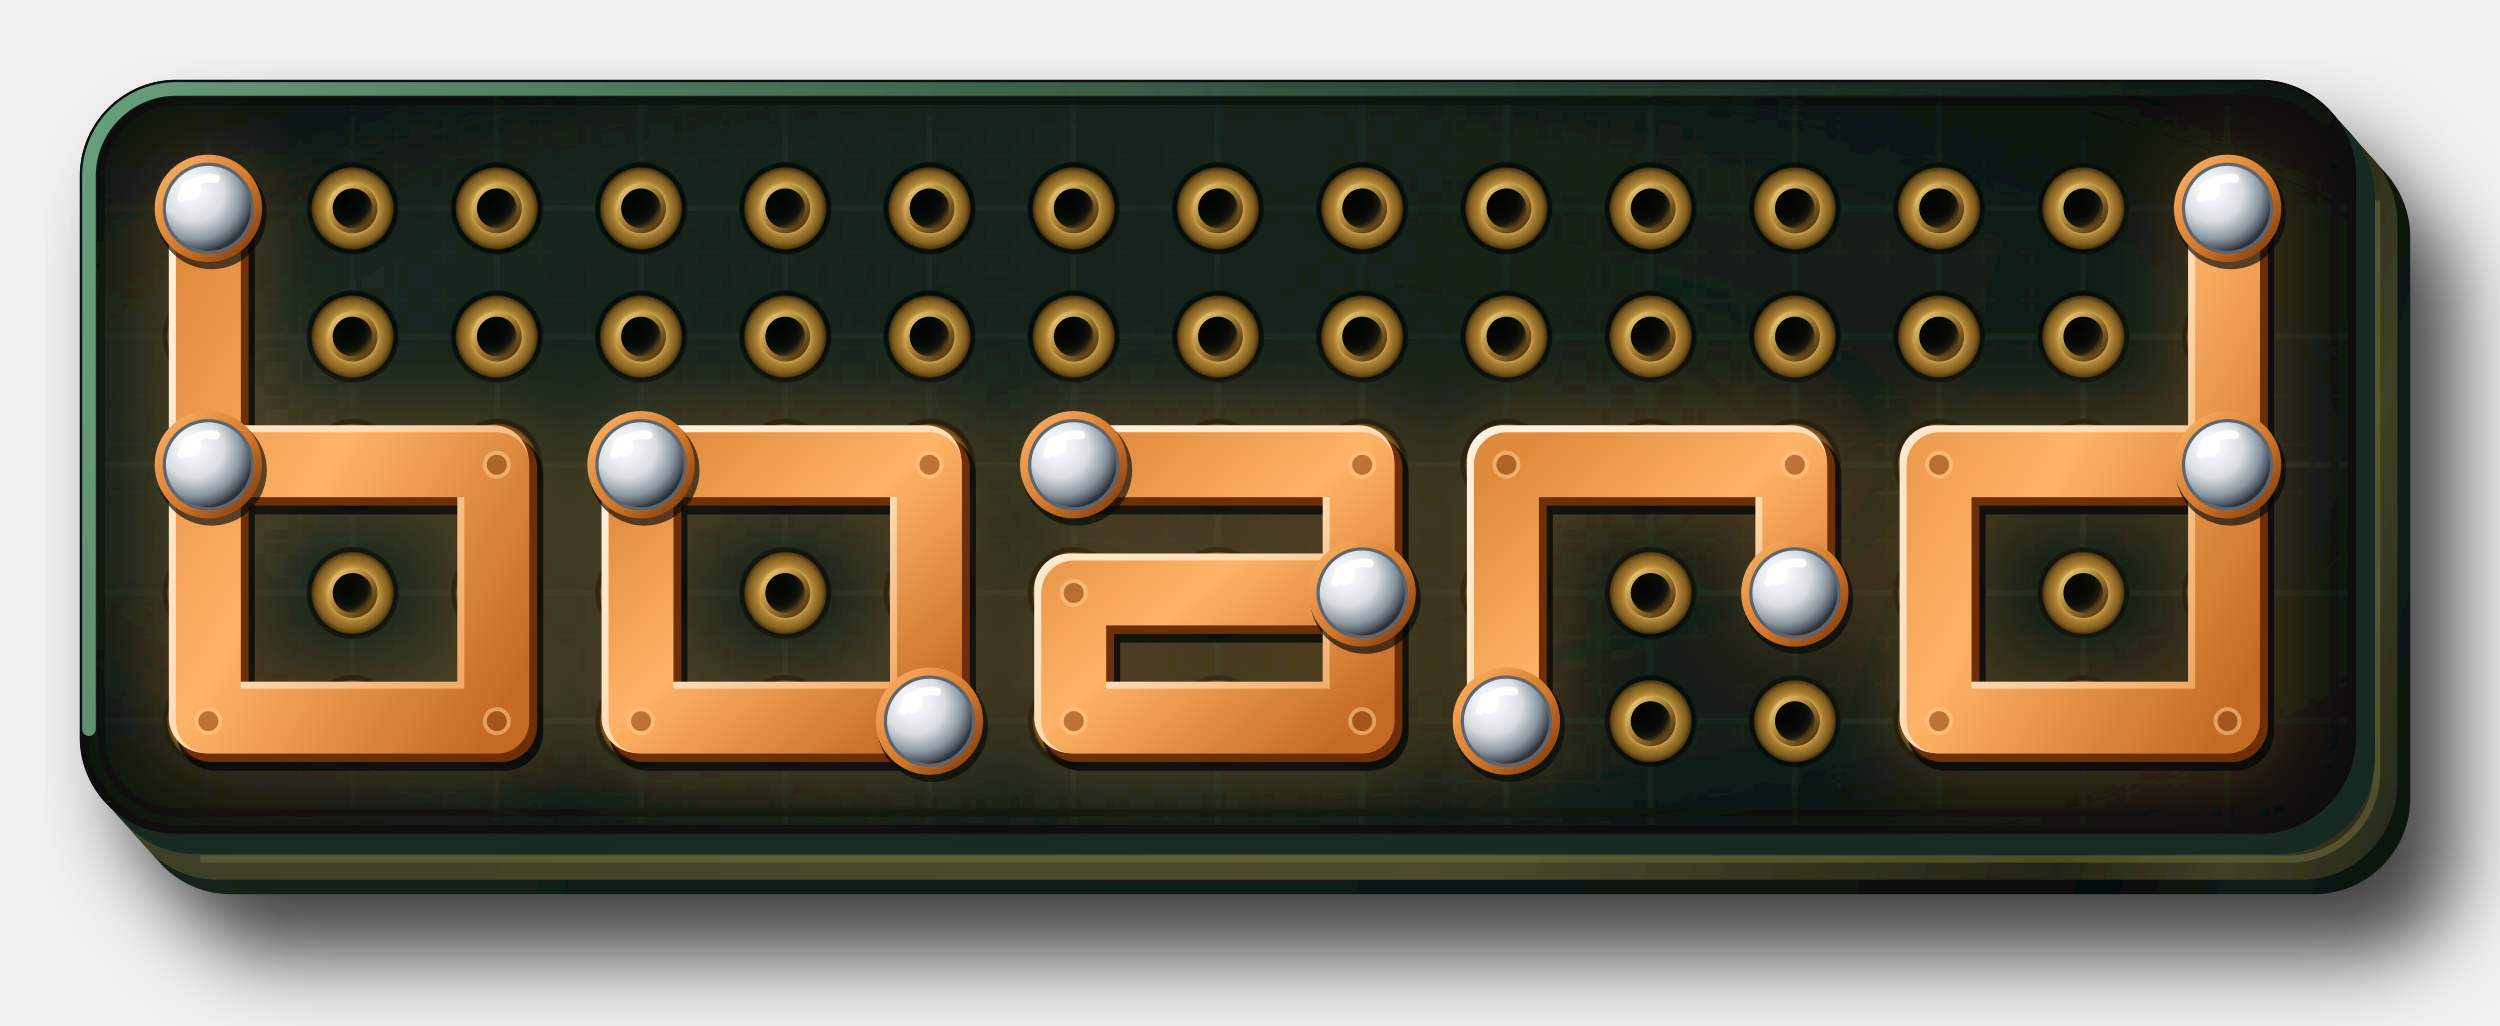
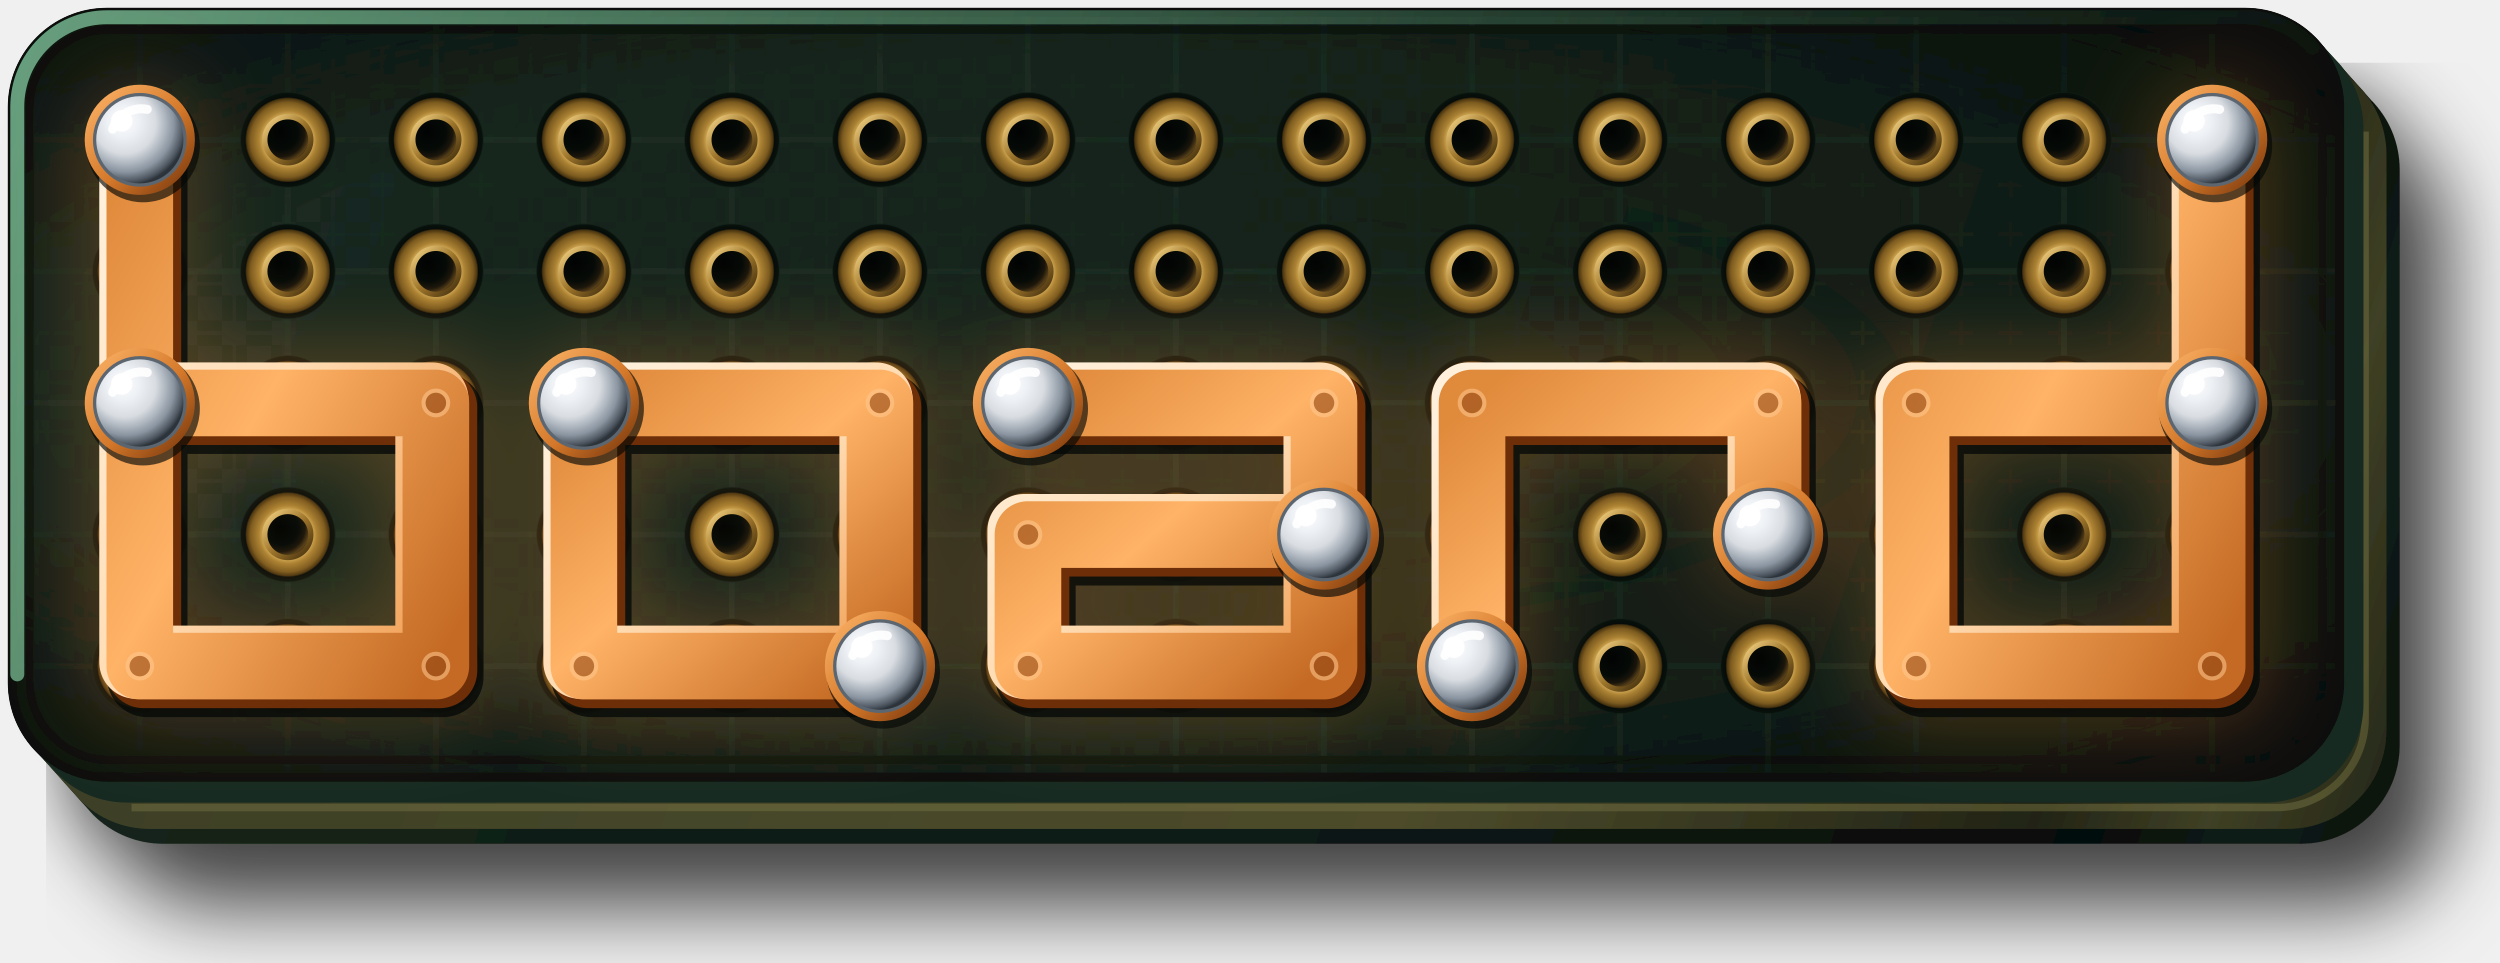
- <svg xmlns="http://www.w3.org/2000/svg" viewBox="0 0 156 64" width="156" height="64">
+ <svg xmlns="http://www.w3.org/2000/svg" viewBox="4.5 4.5 152 58.5">
  <defs>
    <filter id="br-shadow" x="-8%" y="-15%" width="120%" height="140%">
      <feDropShadow dx="2.8" dy="3.8" stdDeviation="2.5" flood-color="#010302" flood-opacity="0.72" />
    </filter>
    <filter id="br-glow" x="-20%" y="-35%" width="140%" height="170%">
      <feGaussianBlur stdDeviation="2.4" />
    </filter>
    <clipPath id="br-board-clip">
      <rect x="5" y="5" width="142" height="47" rx="6" />
    </clipPath>
    <pattern id="br-fr4-weave" width="3" height="3" patternUnits="userSpaceOnUse">
      <rect width="3" height="3" fill="#132119" />
      <path d="M 0 0 H 1.5 V 1.5 H 0 Z M 1.5 1.5 H 3 V 3 H 1.5 Z" fill="#1a2c22" opacity="0.55" />
      <path d="M 1.5 0 H 3 V 1.5 H 1.5 Z M 0 1.5 H 1.5 V 3 H 0 Z" fill="#0d1712" opacity="0.55" />
      <path d="M 0 0.75 H 3 M 0.75 0 V 3" stroke="#233b2d" stroke-width="0.25" opacity="0.4" />
    </pattern>
    <linearGradient id="br-board-grad" x1="5" y1="5" x2="147" y2="52" gradientUnits="userSpaceOnUse">
      <stop offset="0%" stop-color="#1c2b22" stop-opacity="0.88" />
      <stop offset="50%" stop-color="#14221a" stop-opacity="0.88" />
      <stop offset="100%" stop-color="#0f1a14" stop-opacity="0.92" />
    </linearGradient>
    <linearGradient id="br-edge-base" x1="12" y1="12" x2="150" y2="56" gradientUnits="userSpaceOnUse">
      <stop offset="0%" stop-color="#14241b" />
      <stop offset="65%" stop-color="#0d1812" />
      <stop offset="88%" stop-color="#060c09" />
      <stop offset="94%" stop-color="#111f17" />
      <stop offset="100%" stop-color="#08100c" />
    </linearGradient>
    <linearGradient id="br-fr4-core" x1="15" y1="10" x2="149" y2="55" gradientUnits="userSpaceOnUse">
      <stop offset="0%" stop-color="#3c3f26" />
      <stop offset="60%" stop-color="#4d4c2c" />
      <stop offset="86%" stop-color="#222415" />
      <stop offset="93%" stop-color="#3f4025" />
      <stop offset="100%" stop-color="#272918" />
    </linearGradient>
    <linearGradient id="br-top-hi" x1="5" y1="5" x2="145" y2="49" gradientUnits="userSpaceOnUse">
      <stop offset="0%" stop-color="#6ca884" stop-opacity="0.95" />
      <stop offset="45%" stop-color="#48755a" stop-opacity="0.7" />
      <stop offset="85%" stop-color="#284534" stop-opacity="0.25" />
      <stop offset="100%" stop-color="#1c2b22" stop-opacity="0" />
    </linearGradient>
    <radialGradient id="br-vignette" cx="50%" cy="50%" r="65%">
      <stop offset="0%" stop-color="#2b4536" stop-opacity="0.1" />
      <stop offset="68%" stop-color="#000000" stop-opacity="0" />
      <stop offset="100%" stop-color="#030705" stop-opacity="0.62" />
    </radialGradient>
    <radialGradient id="br-pad-grad" cx="50%" cy="50%" r="50%" fx="50%" fy="50%">
      <stop offset="0%" stop-color="#050907" />
      <stop offset="46%" stop-color="#080e0b" />
      <stop offset="50%" stop-color="#d4ad59" />
      <stop offset="60%" stop-color="#ab8234" />
      <stop offset="77%" stop-color="#7c5b1f" />
      <stop offset="85%" stop-color="#4a3510" />
      <stop offset="88%" stop-color="#060c09" />
      <stop offset="96%" stop-color="#08110c" />
      <stop offset="100%" stop-color="#15241c" stop-opacity="0" />
    </radialGradient>
    <linearGradient id="br-pad-rim" x1="0%" y1="0%" x2="100%" y2="100%">
      <stop offset="0%" stop-color="#f5d587" />
      <stop offset="50%" stop-color="#9e762c" />
      <stop offset="100%" stop-color="#3d2b0c" />
    </linearGradient>
    <radialGradient id="br-bore-grad" cx="36%" cy="36%" r="68%" fx="32%" fy="32%">
      <stop offset="0%" stop-color="#010302" />
      <stop offset="56%" stop-color="#050a07" />
      <stop offset="76%" stop-color="#1a150b" />
      <stop offset="91%" stop-color="#574019" />
      <stop offset="100%" stop-color="#2b1e0a" />
    </radialGradient>
    <linearGradient id="br-copper" x1="0%" y1="0%" x2="100%" y2="100%">
      <stop offset="0%" stop-color="#e08a3c" />
      <stop offset="46%" stop-color="#ffb366" />
      <stop offset="100%" stop-color="#c46a24" />
    </linearGradient>
    <linearGradient id="br-trace-hi" x1="0%" y1="0%" x2="100%" y2="100%">
      <stop offset="0%" stop-color="#fff0db" />
      <stop offset="50%" stop-color="#ffdcb3" />
      <stop offset="100%" stop-color="#f09d51" />
    </linearGradient>
    <radialGradient id="br-solder" cx="36%" cy="34%" r="66%" fx="30%" fy="28%">
      <stop offset="0%" stop-color="#ffffff" />
      <stop offset="26%" stop-color="#eef1f5" />
      <stop offset="52%" stop-color="#d9dde2" />
      <stop offset="80%" stop-color="#8a95a1" />
      <stop offset="94%" stop-color="#4e5761" />
      <stop offset="100%" stop-color="#2c333a" />
    </radialGradient>
    <linearGradient id="br-land-grad" x1="0%" y1="0%" x2="100%" y2="100%">
      <stop offset="0%" stop-color="#ffb86c" />
      <stop offset="55%" stop-color="#d4782a" />
      <stop offset="100%" stop-color="#6e3009" />
    </linearGradient>
    <g id="br-hole-col">
      <g fill="url(#br-pad-grad)">
        <circle cx="0" cy="13" r="2.95" />
        <circle cx="0" cy="21" r="2.95" />
        <circle cx="0" cy="29" r="2.95" />
        <circle cx="0" cy="37" r="2.95" />
        <circle cx="0" cy="45" r="2.95" />
      </g>
      <g fill="url(#br-bore-grad)" stroke="url(#br-pad-rim)" stroke-width="0.32">
        <circle cx="0" cy="13" r="1.4" />
        <circle cx="0" cy="21" r="1.4" />
        <circle cx="0" cy="29" r="1.4" />
        <circle cx="0" cy="37" r="1.4" />
        <circle cx="0" cy="45" r="1.4" />
      </g>
    </g>
    <g id="br-word-paths">
      <path d="M 13 13 V 45 H 31 V 29 H 13" />
      <path d="M 40 29 V 45 H 58 V 29 H 40" />
      <path d="M 67 29 H 85 V 45 H 67 V 37 H 85" />
      <path d="M 94 45 V 29 H 112 V 37" />
      <path d="M 139 13 V 45 H 121 V 29 H 139" />
    </g>
    <g id="br-solder-pad">
      <circle cx="0.2" cy="0.35" r="3.45" fill="#040806" opacity="0.65" />
      <circle cx="0" cy="0" r="3.35" fill="url(#br-land-grad)" />
      <circle cx="0" cy="0" r="2.75" fill="url(#br-solder)" stroke="#5c6670" stroke-width="0.2" />
      <path d="M -1.65 -0.65 A 1.85 1.85 0 0 1 0.45 -1.85" fill="none" stroke="#ffffff" stroke-width="0.55" stroke-linecap="round" opacity="0.9" />
      <circle cx="-1.1" cy="-1.15" r="0.65" fill="#ffffff" />
    </g>
  </defs>
  <g filter="url(#br-shadow)">
    <path d="M 145.24 6.76 L 148.64 10.56 A 6 6 0 0 1 150.4 14.8 V 49.8 A 6 6 0 0 1 144.4 55.8 H 14.4 A 6 6 0 0 1 10.16 54.04 L 6.76 50.24 Z" fill="url(#br-edge-base)" />
    <path d="M 145.24 6.76 L 147.84 9.66 A 6 6 0 0 1 149.6 13.9 V 48.9 A 6 6 0 0 1 143.6 54.9 H 13.6 A 6 6 0 0 1 9.36 53.14 L 6.76 50.24 Z" fill="url(#br-fr4-core)" />
    <path d="M 148.3 12.5 V 48.2 A 5.4 5.4 0 0 1 142.9 53.6 H 12.5" fill="none" stroke="#6e6b3e" stroke-width="0.45" opacity="0.55" />
    <path d="M 145.24 6.76 L 146.44 8.06 A 6 6 0 0 1 148.2 12.3 V 47.3 A 6 6 0 0 1 142.2 53.3 H 12.2 A 6 6 0 0 1 7.96 51.54 L 6.76 50.24 Z" fill="#182a20" />
    <g clip-path="url(#br-board-clip)">
      <rect x="5" y="5" width="142" height="47" fill="url(#br-fr4-weave)" />
      <rect x="5" y="5" width="142" height="47" fill="url(#br-board-grad)" />
      <path d="M 13 5 V 52 M 22 5 V 52 M 31 5 V 52 M 40 5 V 52 M 49 5 V 52 M 58 5 V 52 M 67 5 V 52 M 76 5 V 52 M 85 5 V 52 M 94 5 V 52 M 103 5 V 52 M 112 5 V 52 M 121 5 V 52 M 130 5 V 52 M 139 5 V 52 M 5 13 H 147 M 5 21 H 147 M 5 29 H 147 M 5 37 H 147 M 5 45 H 147" stroke="#263e30" stroke-width="0.35" opacity="0.28" />
      <rect x="6.3" y="6.3" width="139.4" height="44.4" rx="4.8" fill="none" stroke="#0a130e" stroke-width="0.5" opacity="0.7" />
      <rect x="5" y="5" width="142" height="47" fill="url(#br-vignette)" />
    </g>
    <rect x="5.25" y="5.25" width="141.5" height="46.5" rx="5.75" fill="none" stroke="#08100c" stroke-width="0.55" />
    <path d="M 5.55 45.5 V 11 A 5.45 5.45 0 0 1 11 5.55 H 141 A 5.45 5.45 0 0 1 145.1 7.4" fill="none" stroke="url(#br-top-hi)" stroke-width="0.85" stroke-linecap="round" />
  </g>
  <g>
    <use href="#br-hole-col" x="13" />
    <use href="#br-hole-col" x="22" />
    <use href="#br-hole-col" x="31" />
    <use href="#br-hole-col" x="40" />
    <use href="#br-hole-col" x="49" />
    <use href="#br-hole-col" x="58" />
    <use href="#br-hole-col" x="67" />
    <use href="#br-hole-col" x="76" />
    <use href="#br-hole-col" x="85" />
    <use href="#br-hole-col" x="94" />
    <use href="#br-hole-col" x="103" />
    <use href="#br-hole-col" x="112" />
    <use href="#br-hole-col" x="121" />
    <use href="#br-hole-col" x="130" />
    <use href="#br-hole-col" x="139" />
  </g>
  <use href="#br-word-paths" fill="none" stroke="#ff9838" stroke-width="7.2" stroke-linecap="round" stroke-linejoin="round" opacity="0.24" filter="url(#br-glow)" />
  <use href="#br-word-paths" transform="translate(0.45, 0.65)" fill="none" stroke="#040806" stroke-width="4.9" stroke-linecap="round" stroke-linejoin="round" opacity="0.78" />
  <use href="#br-word-paths" transform="translate(0.24, 0.28)" fill="none" stroke="#6e2e07" stroke-width="4.55" stroke-linecap="round" stroke-linejoin="round" />
  <use href="#br-word-paths" transform="translate(-0.24, -0.24)" fill="none" stroke="url(#br-trace-hi)" stroke-width="4.45" stroke-linecap="round" stroke-linejoin="round" />
  <use href="#br-word-paths" fill="none" stroke="url(#br-copper)" stroke-width="4.05" stroke-linecap="round" stroke-linejoin="round" />
  <g fill="#8c4412" stroke="#ffc98f" stroke-width="0.25" opacity="0.55">
    <circle cx="13" cy="45" r="0.75" />
    <circle cx="31" cy="45" r="0.75" />
    <circle cx="31" cy="29" r="0.75" />
    <circle cx="40" cy="45" r="0.75" />
    <circle cx="58" cy="29" r="0.75" />
    <circle cx="85" cy="29" r="0.75" />
    <circle cx="85" cy="45" r="0.75" />
    <circle cx="67" cy="45" r="0.75" />
    <circle cx="67" cy="37" r="0.75" />
    <circle cx="94" cy="29" r="0.75" />
    <circle cx="112" cy="29" r="0.75" />
    <circle cx="139" cy="45" r="0.75" />
    <circle cx="121" cy="45" r="0.75" />
    <circle cx="121" cy="29" r="0.75" />
  </g>
  <use href="#br-solder-pad" x="13" y="13" />
  <use href="#br-solder-pad" x="13" y="29" />
  <use href="#br-solder-pad" x="40" y="29" />
  <use href="#br-solder-pad" x="58" y="45" />
  <use href="#br-solder-pad" x="67" y="29" />
  <use href="#br-solder-pad" x="85" y="37" />
  <use href="#br-solder-pad" x="94" y="45" />
  <use href="#br-solder-pad" x="112" y="37" />
  <use href="#br-solder-pad" x="139" y="13" />
  <use href="#br-solder-pad" x="139" y="29" />
</svg>
